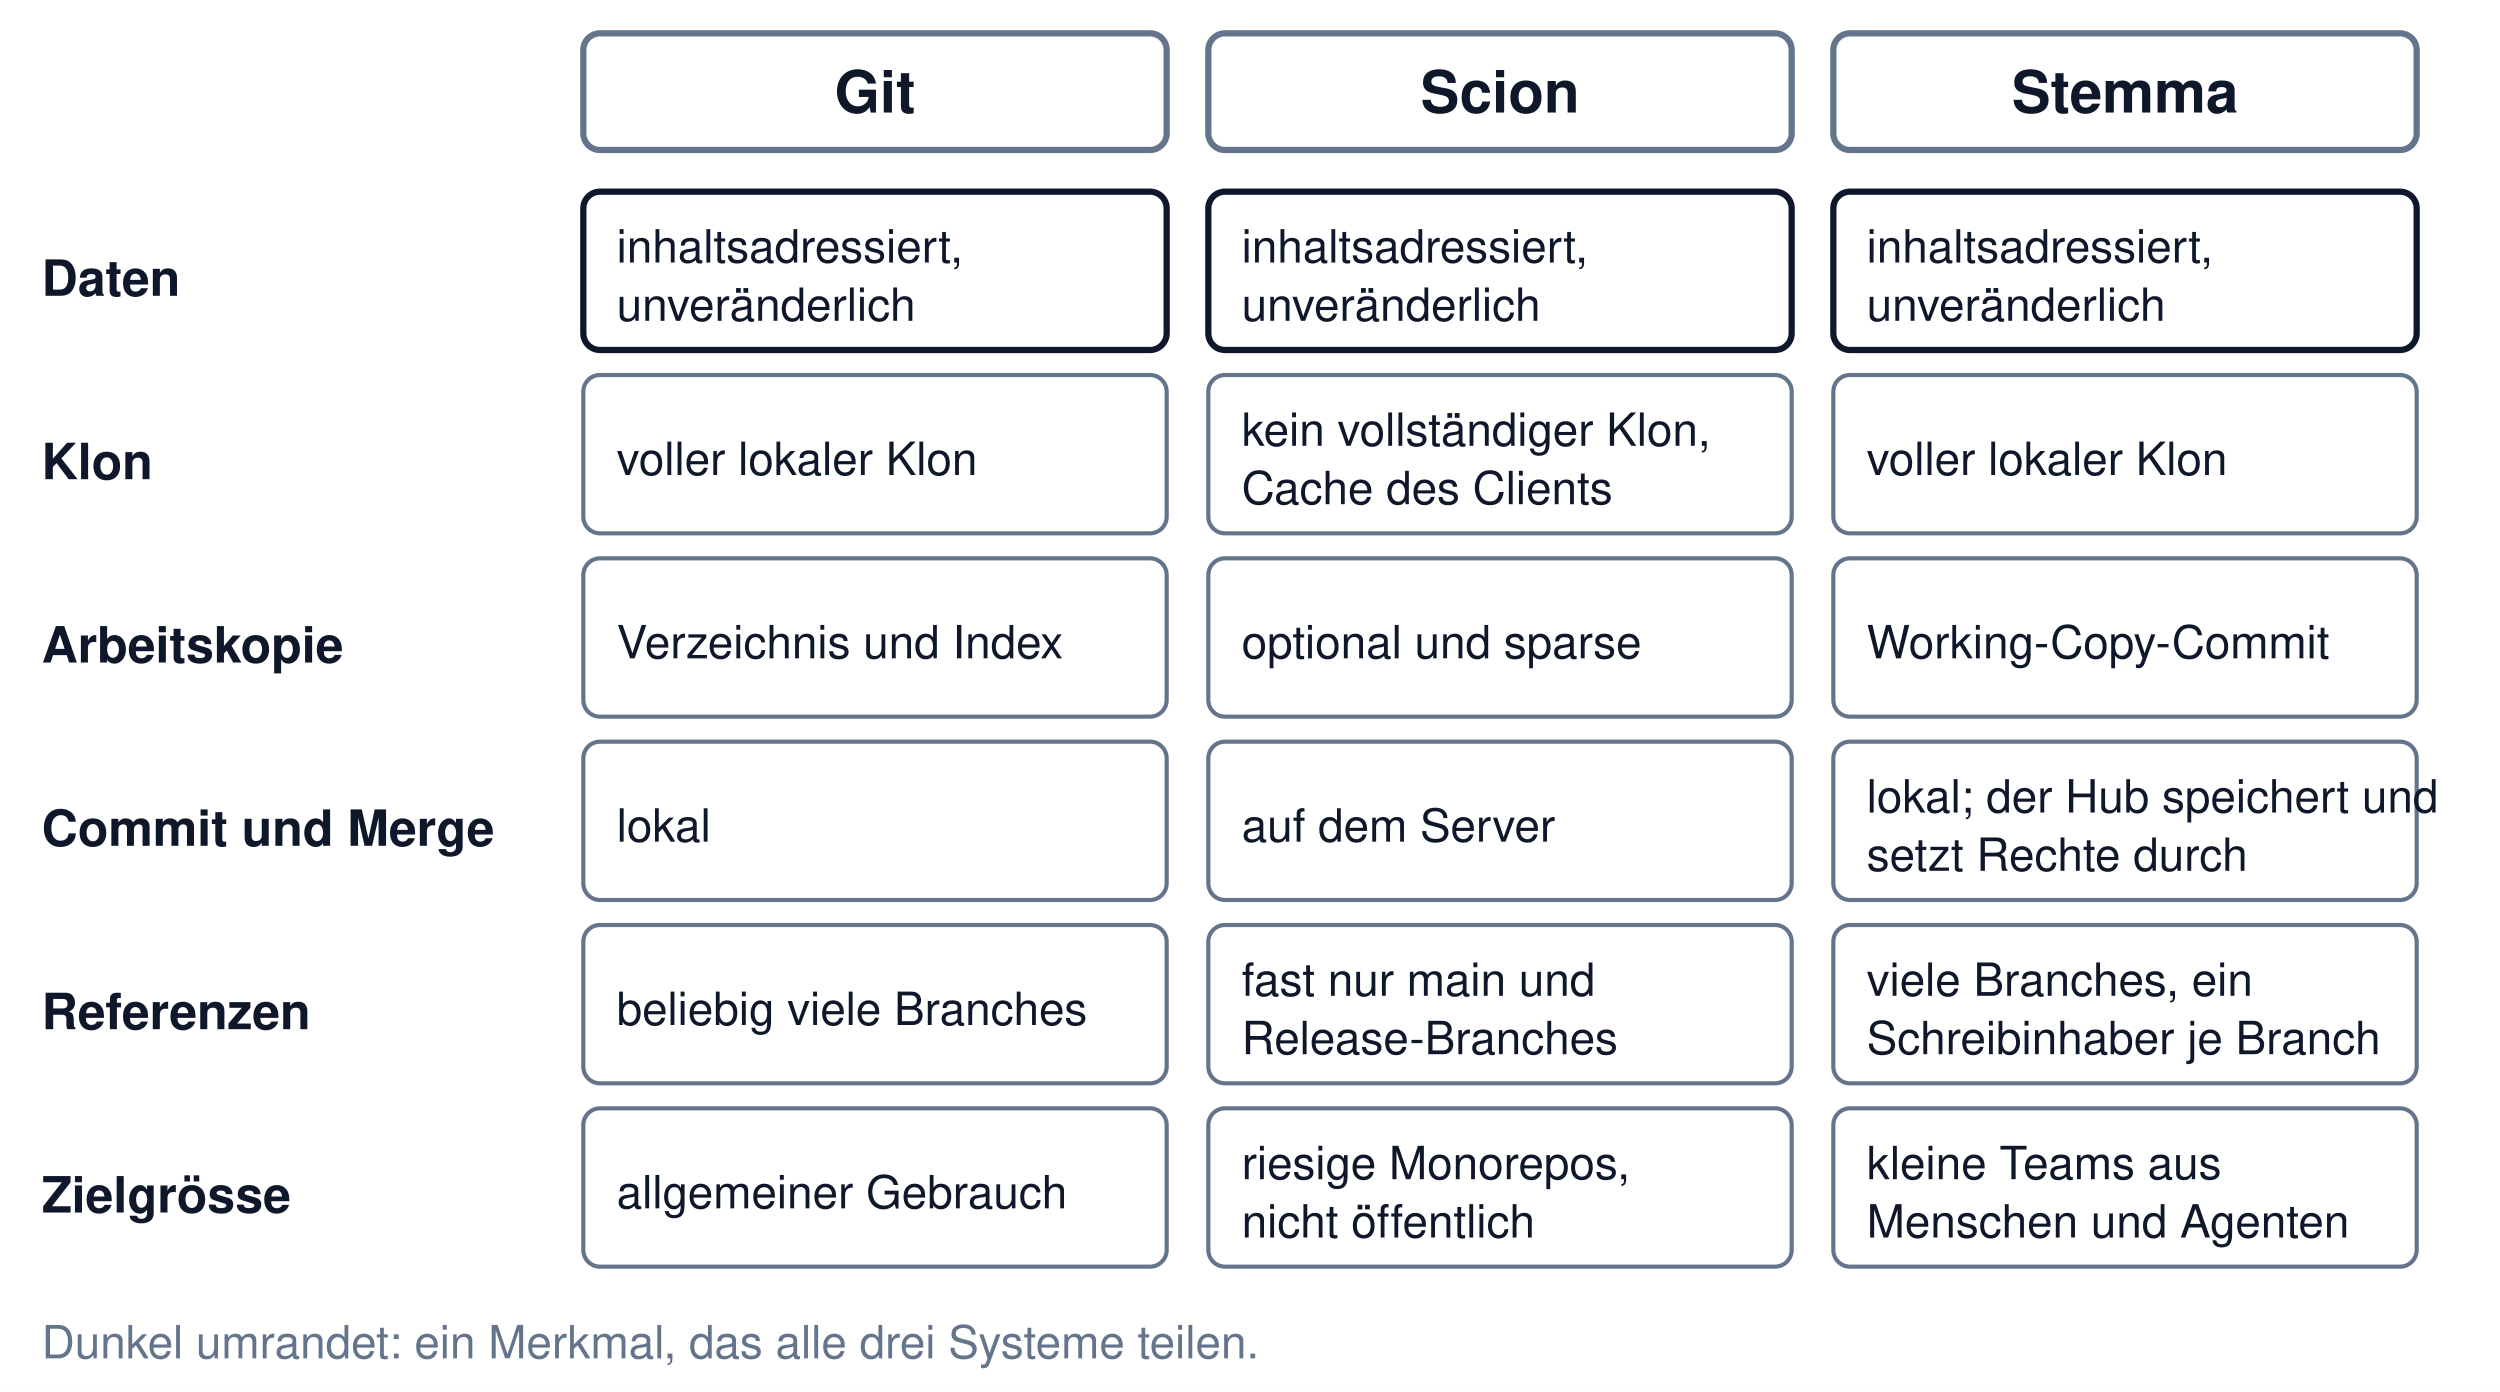
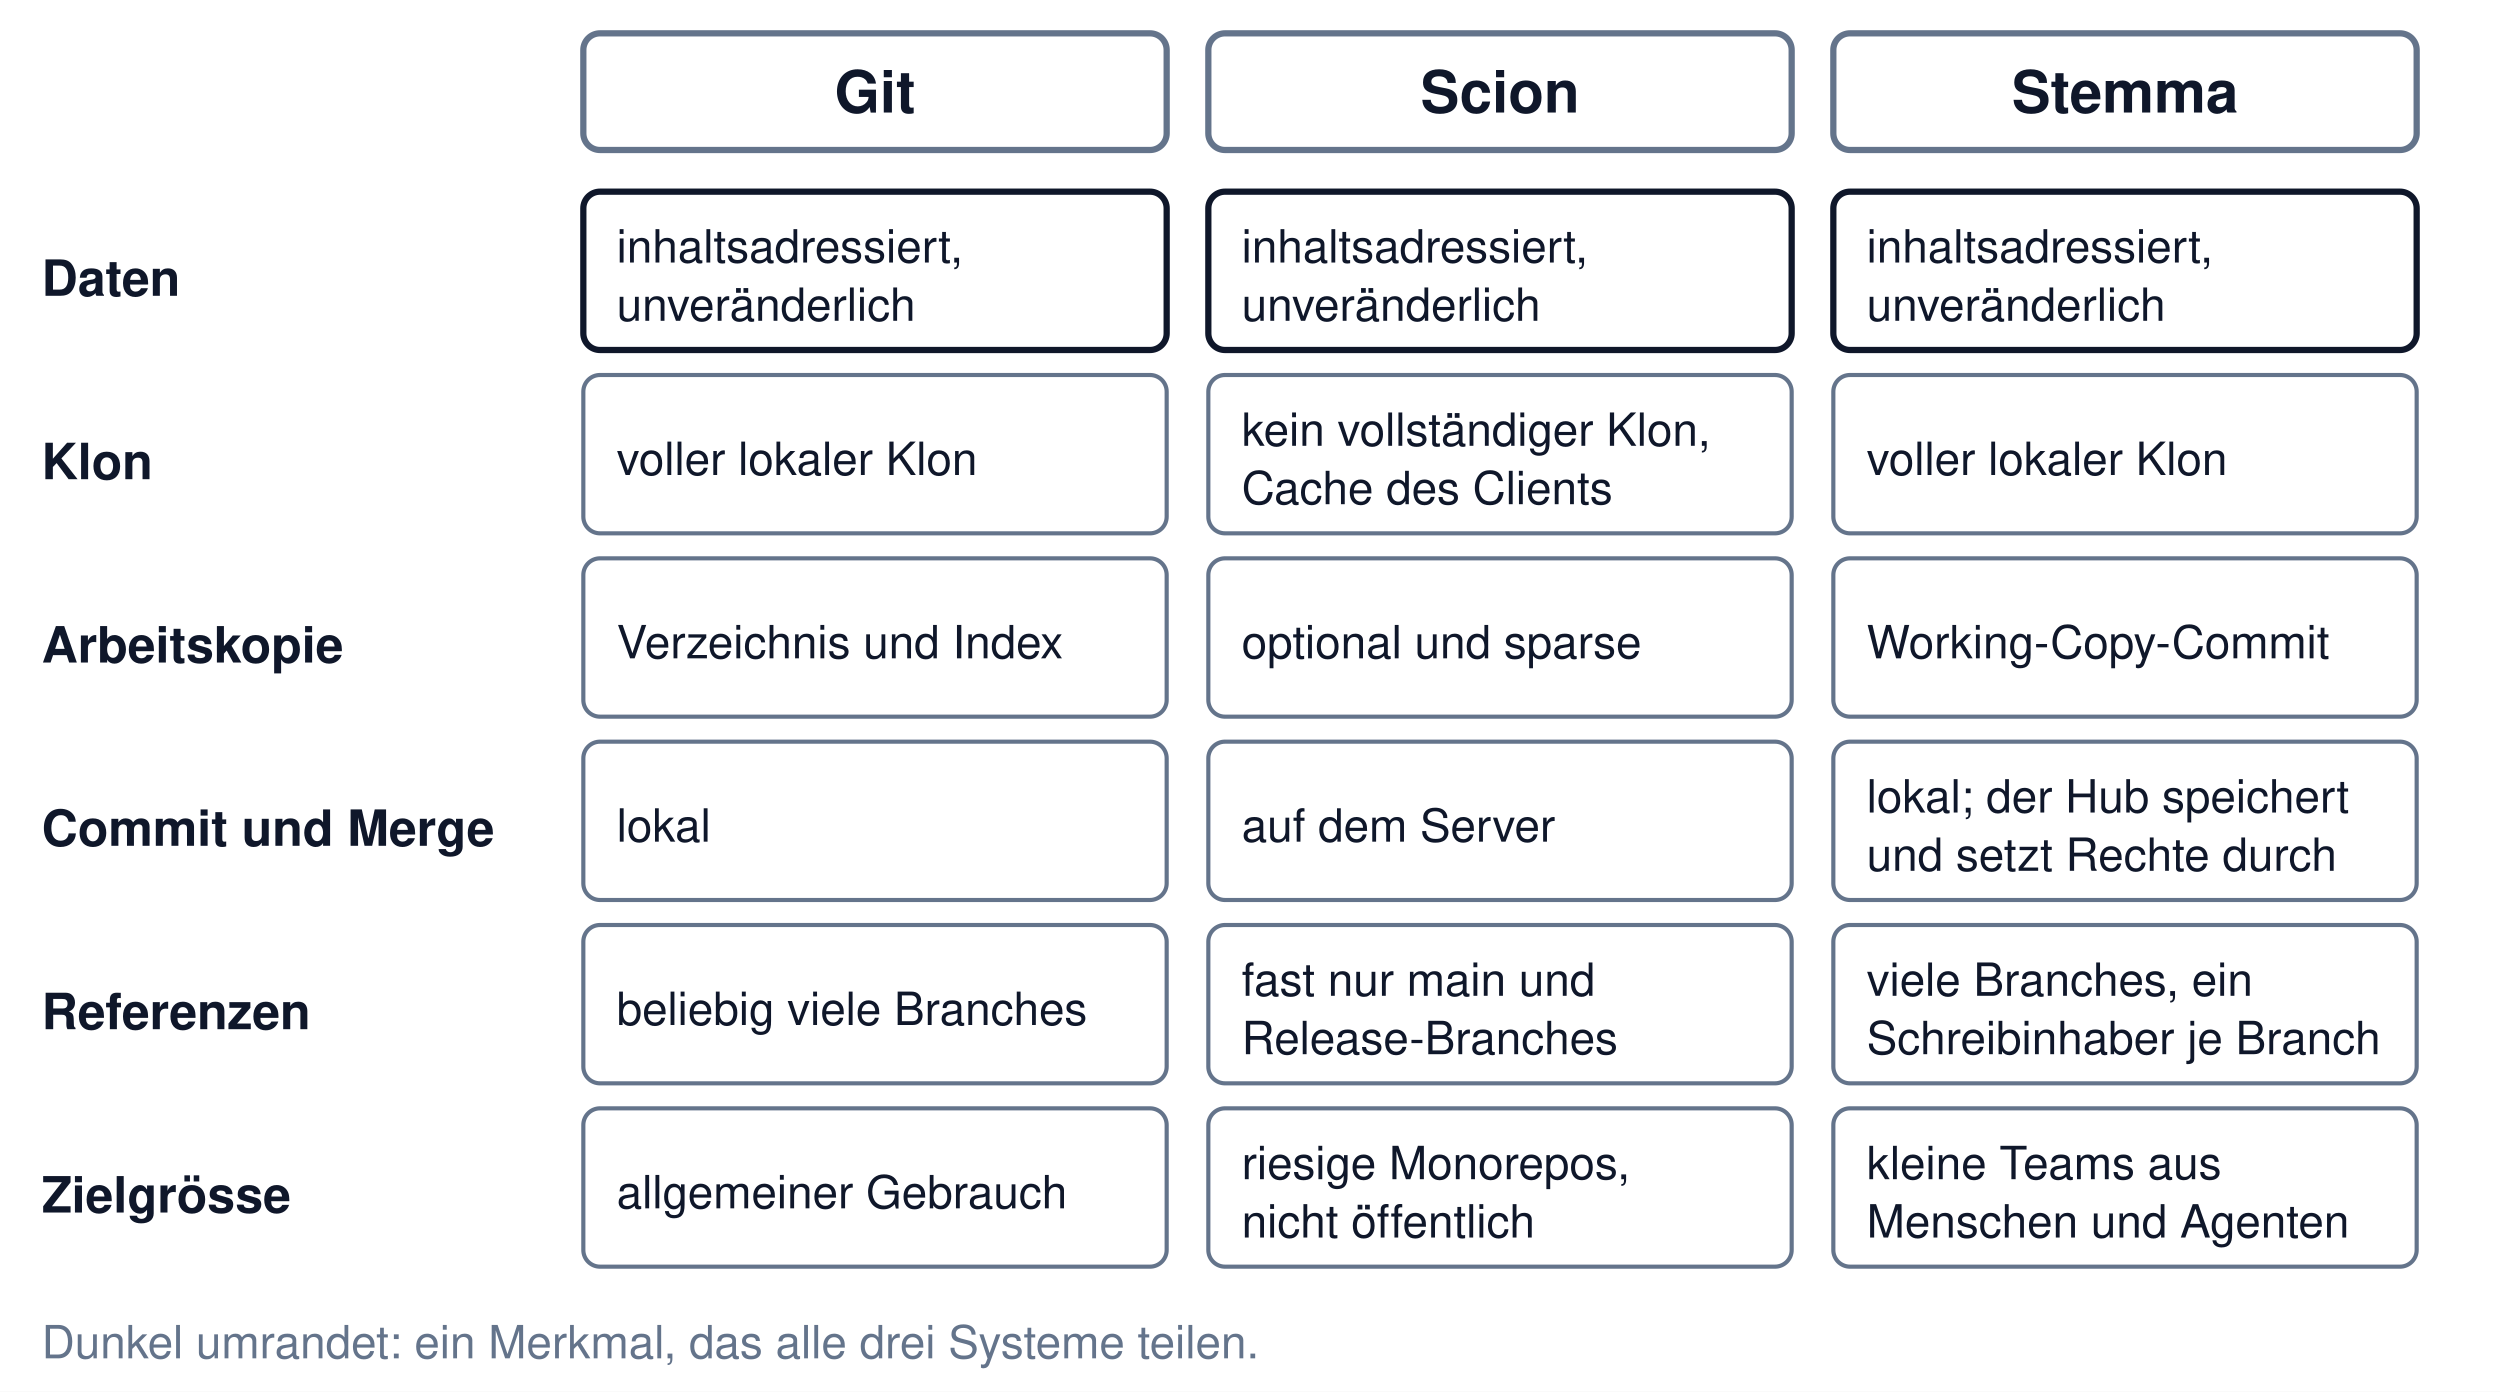
<svg xmlns="http://www.w3.org/2000/svg" viewBox="0 0 600 334" font-family="Helvetica, Arial, sans-serif">
  <rect x="0" y="0" width="600" height="334" fill="#FFFFFF" />
  <rect x="140" y="8" width="140" height="28" rx="4" fill="#FFFFFF" stroke="#64748B" stroke-width="1.5" />
  <text x="210.0" y="27" text-anchor="middle" font-size="14" font-weight="bold" fill="#0F172A">Git</text>
  <rect x="290" y="8" width="140" height="28" rx="4" fill="#FFFFFF" stroke="#64748B" stroke-width="1.5" />
  <text x="360.0" y="27" text-anchor="middle" font-size="14" font-weight="bold" fill="#0F172A">Scion</text>
  <rect x="440" y="8" width="140" height="28" rx="4" fill="#FFFFFF" stroke="#64748B" stroke-width="1.5" />
  <text x="510.0" y="27" text-anchor="middle" font-size="14" font-weight="bold" fill="#0F172A">Stemma</text>
  <text x="10" y="71" font-size="12" font-weight="bold" fill="#0F172A">Daten</text>
  <rect x="140" y="46" width="140" height="38" rx="4" fill="#FFFFFF" stroke="#0F172A" stroke-width="1.5" />
  <text x="148" y="63" font-size="11" fill="#0F172A">inhaltsadressiert,</text>
  <text x="148" y="77" font-size="11" fill="#0F172A">unveränderlich</text>
  <rect x="290" y="46" width="140" height="38" rx="4" fill="#FFFFFF" stroke="#0F172A" stroke-width="1.5" />
  <text x="298" y="63" font-size="11" fill="#0F172A">inhaltsadressiert,</text>
  <text x="298" y="77" font-size="11" fill="#0F172A">unveränderlich</text>
  <rect x="440" y="46" width="140" height="38" rx="4" fill="#FFFFFF" stroke="#0F172A" stroke-width="1.5" />
  <text x="448" y="63" font-size="11" fill="#0F172A">inhaltsadressiert,</text>
  <text x="448" y="77" font-size="11" fill="#0F172A">unveränderlich</text>
  <text x="10" y="115" font-size="12" font-weight="bold" fill="#0F172A">Klon</text>
  <rect x="140" y="90" width="140" height="38" rx="4" fill="#FFFFFF" stroke="#64748B" stroke-width="1" />
  <text x="148" y="114" font-size="11" fill="#0F172A">voller lokaler Klon</text>
  <rect x="290" y="90" width="140" height="38" rx="4" fill="#FFFFFF" stroke="#64748B" stroke-width="1" />
  <text x="298" y="107" font-size="11" fill="#0F172A">kein vollständiger Klon,</text>
  <text x="298" y="121" font-size="11" fill="#0F172A">Cache des Clients</text>
  <rect x="440" y="90" width="140" height="38" rx="4" fill="#FFFFFF" stroke="#64748B" stroke-width="1" />
  <text x="448" y="114" font-size="11" fill="#0F172A">voller lokaler Klon</text>
  <text x="10" y="159" font-size="12" font-weight="bold" fill="#0F172A">Arbeitskopie</text>
  <rect x="140" y="134" width="140" height="38" rx="4" fill="#FFFFFF" stroke="#64748B" stroke-width="1" />
  <text x="148" y="158" font-size="11" fill="#0F172A">Verzeichnis und Index</text>
  <rect x="290" y="134" width="140" height="38" rx="4" fill="#FFFFFF" stroke="#64748B" stroke-width="1" />
  <text x="298" y="158" font-size="11" fill="#0F172A">optional und sparse</text>
  <rect x="440" y="134" width="140" height="38" rx="4" fill="#FFFFFF" stroke="#64748B" stroke-width="1" />
  <text x="448" y="158" font-size="11" fill="#0F172A">Working-Copy-Commit</text>
  <text x="10" y="203" font-size="12" font-weight="bold" fill="#0F172A">Commit und Merge</text>
  <rect x="140" y="178" width="140" height="38" rx="4" fill="#FFFFFF" stroke="#64748B" stroke-width="1" />
  <text x="148" y="202" font-size="11" fill="#0F172A">lokal</text>
  <rect x="290" y="178" width="140" height="38" rx="4" fill="#FFFFFF" stroke="#64748B" stroke-width="1" />
  <text x="298" y="202" font-size="11" fill="#0F172A">auf dem Server</text>
  <rect x="440" y="178" width="140" height="38" rx="4" fill="#FFFFFF" stroke="#64748B" stroke-width="1" />
-   <text x="448" y="195" font-size="11" fill="#0F172A">lokal; der Hub speichert und</text>
-   <text x="448" y="209" font-size="11" fill="#0F172A">setzt Rechte durch</text>
+   <text x="448" y="195" font-size="11" fill="#0F172A">lokal; der Hub speichert</text>
+   <text x="448" y="209" font-size="11" fill="#0F172A">und setzt Rechte durch</text>
  <text x="10" y="247" font-size="12" font-weight="bold" fill="#0F172A">Referenzen</text>
  <rect x="140" y="222" width="140" height="38" rx="4" fill="#FFFFFF" stroke="#64748B" stroke-width="1" />
  <text x="148" y="246" font-size="11" fill="#0F172A">beliebig viele Branches</text>
  <rect x="290" y="222" width="140" height="38" rx="4" fill="#FFFFFF" stroke="#64748B" stroke-width="1" />
  <text x="298" y="239" font-size="11" fill="#0F172A">fast nur main und</text>
  <text x="298" y="253" font-size="11" fill="#0F172A">Release-Branches</text>
  <rect x="440" y="222" width="140" height="38" rx="4" fill="#FFFFFF" stroke="#64748B" stroke-width="1" />
  <text x="448" y="239" font-size="11" fill="#0F172A">viele Branches, ein</text>
  <text x="448" y="253" font-size="11" fill="#0F172A">Schreibinhaber je Branch</text>
  <text x="10" y="291" font-size="12" font-weight="bold" fill="#0F172A">Zielgrösse</text>
  <rect x="140" y="266" width="140" height="38" rx="4" fill="#FFFFFF" stroke="#64748B" stroke-width="1" />
  <text x="148" y="290" font-size="11" fill="#0F172A">allgemeiner Gebrauch</text>
  <rect x="290" y="266" width="140" height="38" rx="4" fill="#FFFFFF" stroke="#64748B" stroke-width="1" />
  <text x="298" y="283" font-size="11" fill="#0F172A">riesige Monorepos,</text>
  <text x="298" y="297" font-size="11" fill="#0F172A">nicht öffentlich</text>
  <rect x="440" y="266" width="140" height="38" rx="4" fill="#FFFFFF" stroke="#64748B" stroke-width="1" />
  <text x="448" y="283" font-size="11" fill="#0F172A">kleine Teams aus</text>
  <text x="448" y="297" font-size="11" fill="#0F172A">Menschen und Agenten</text>
  <text x="10" y="326" font-size="11" fill="#64748B">Dunkel umrandet: ein Merkmal, das alle drei Systeme teilen.</text>
</svg>
